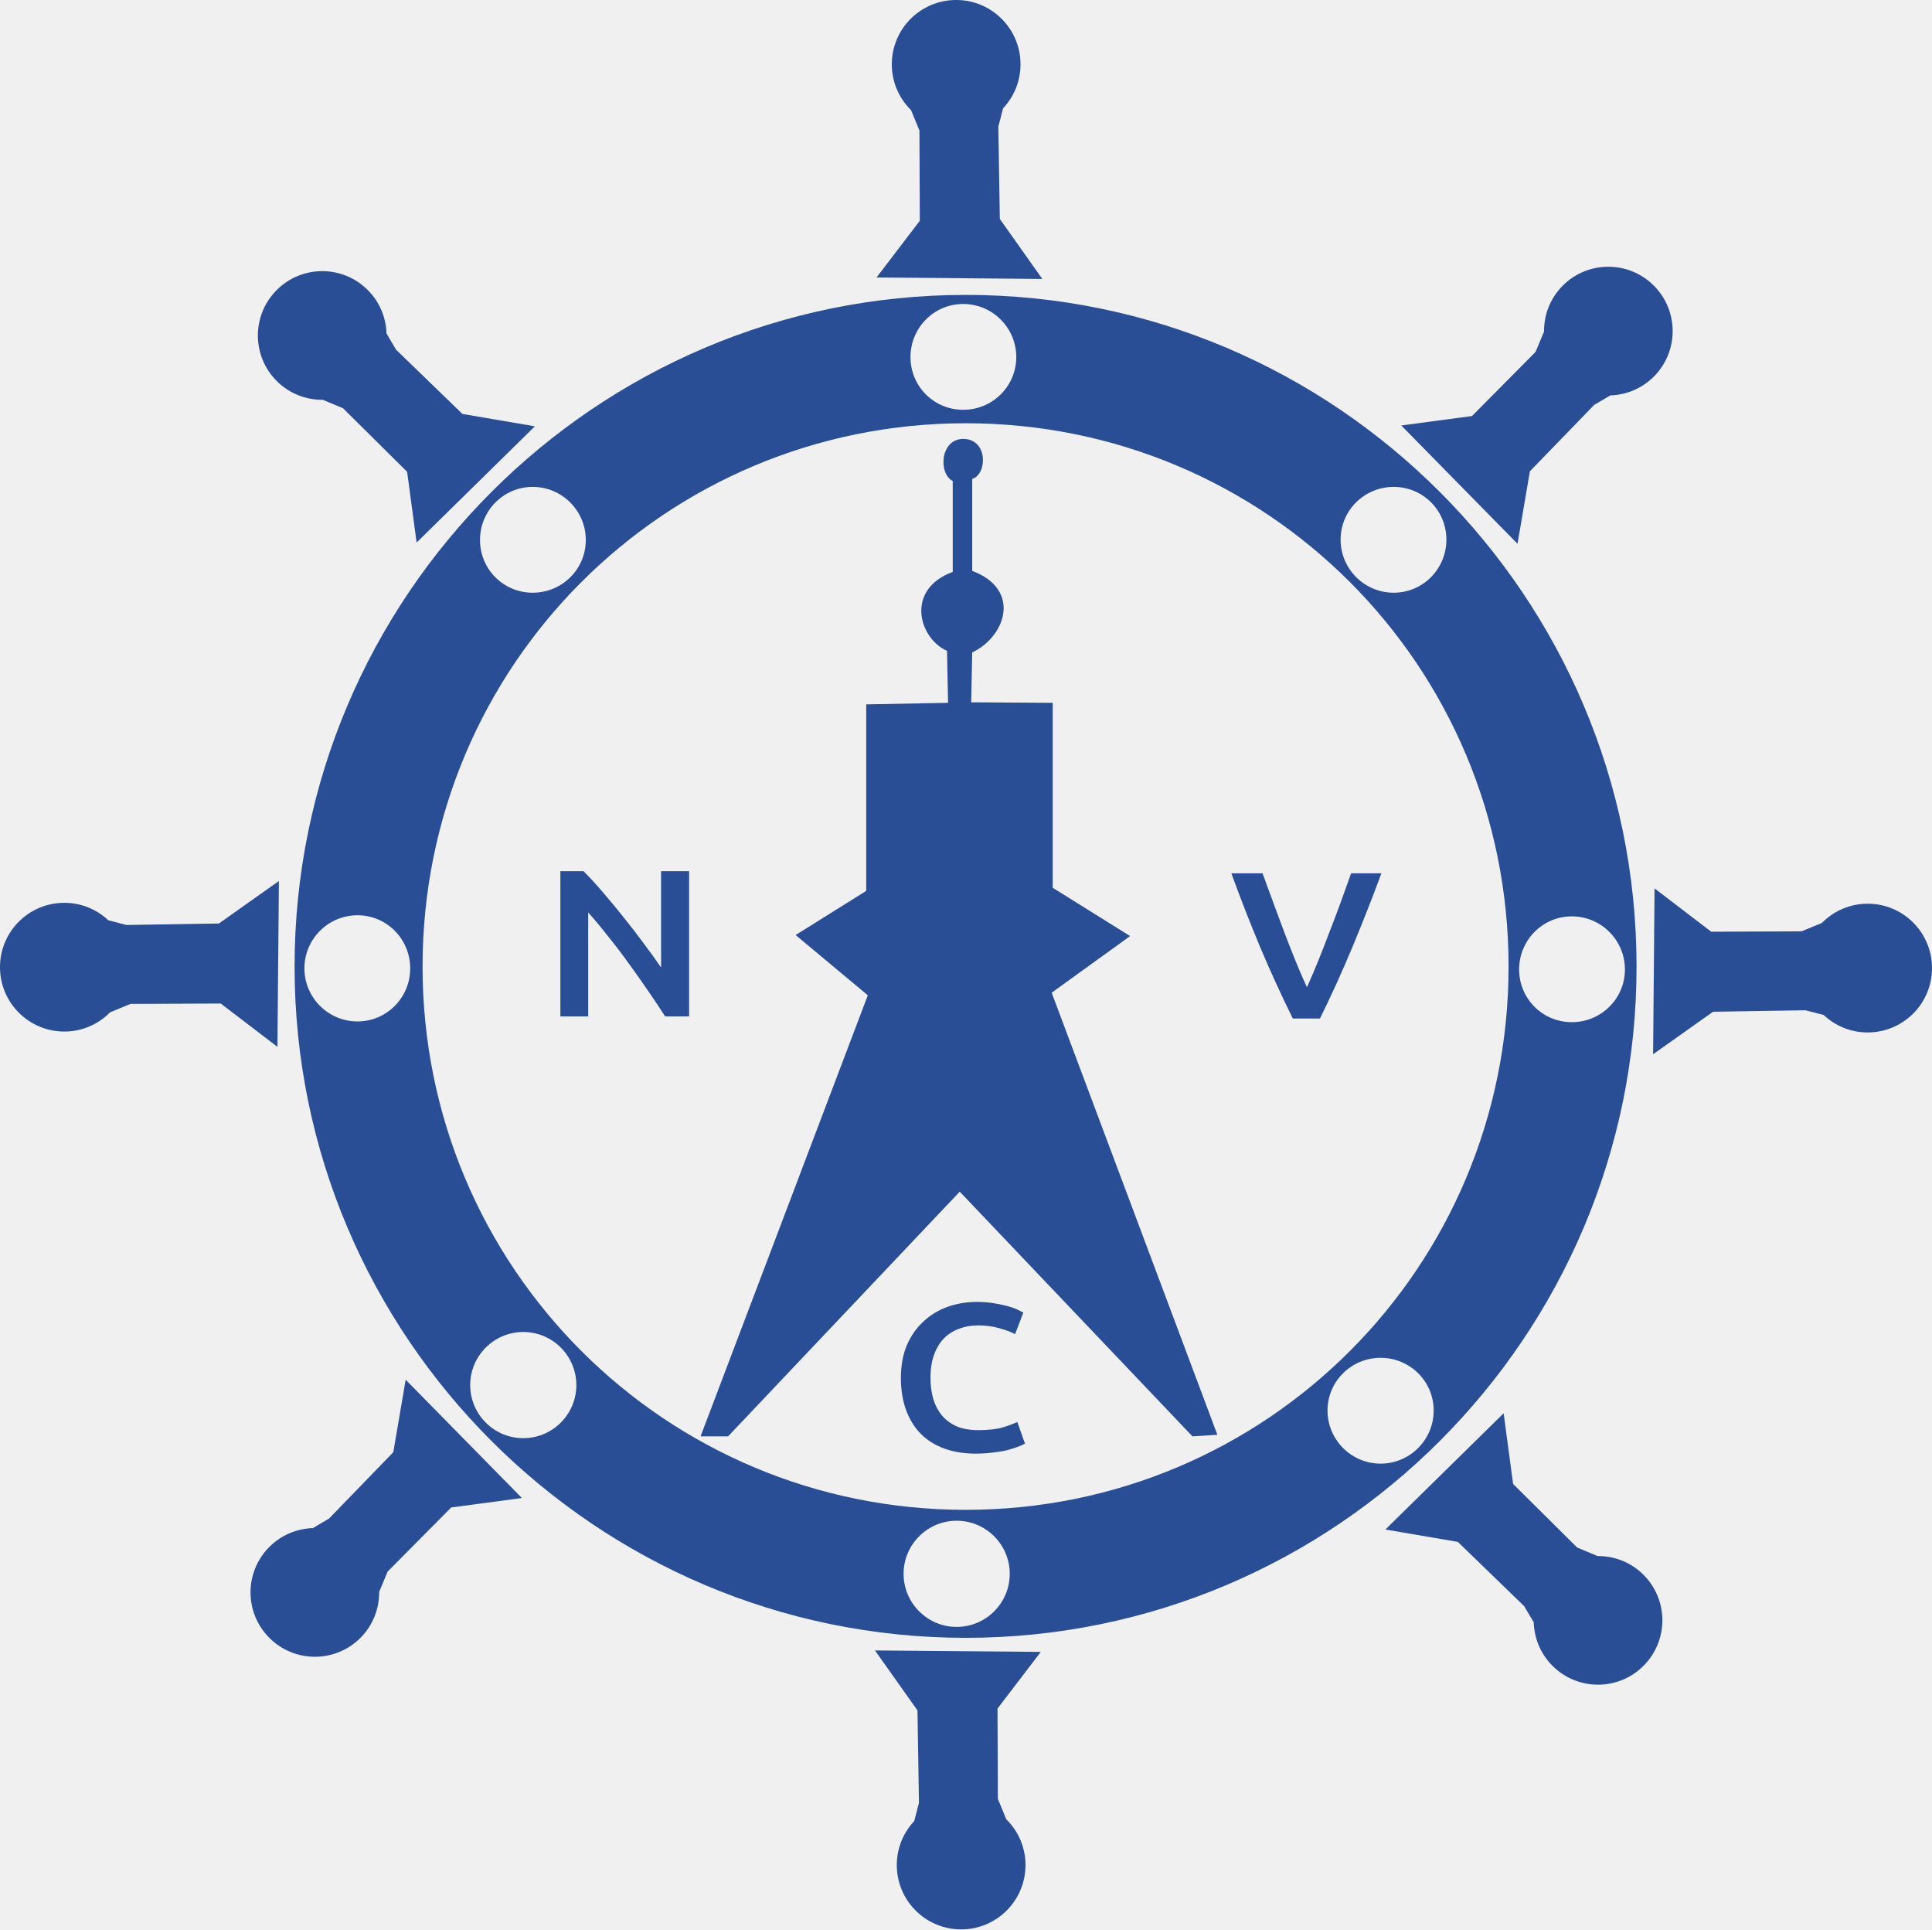
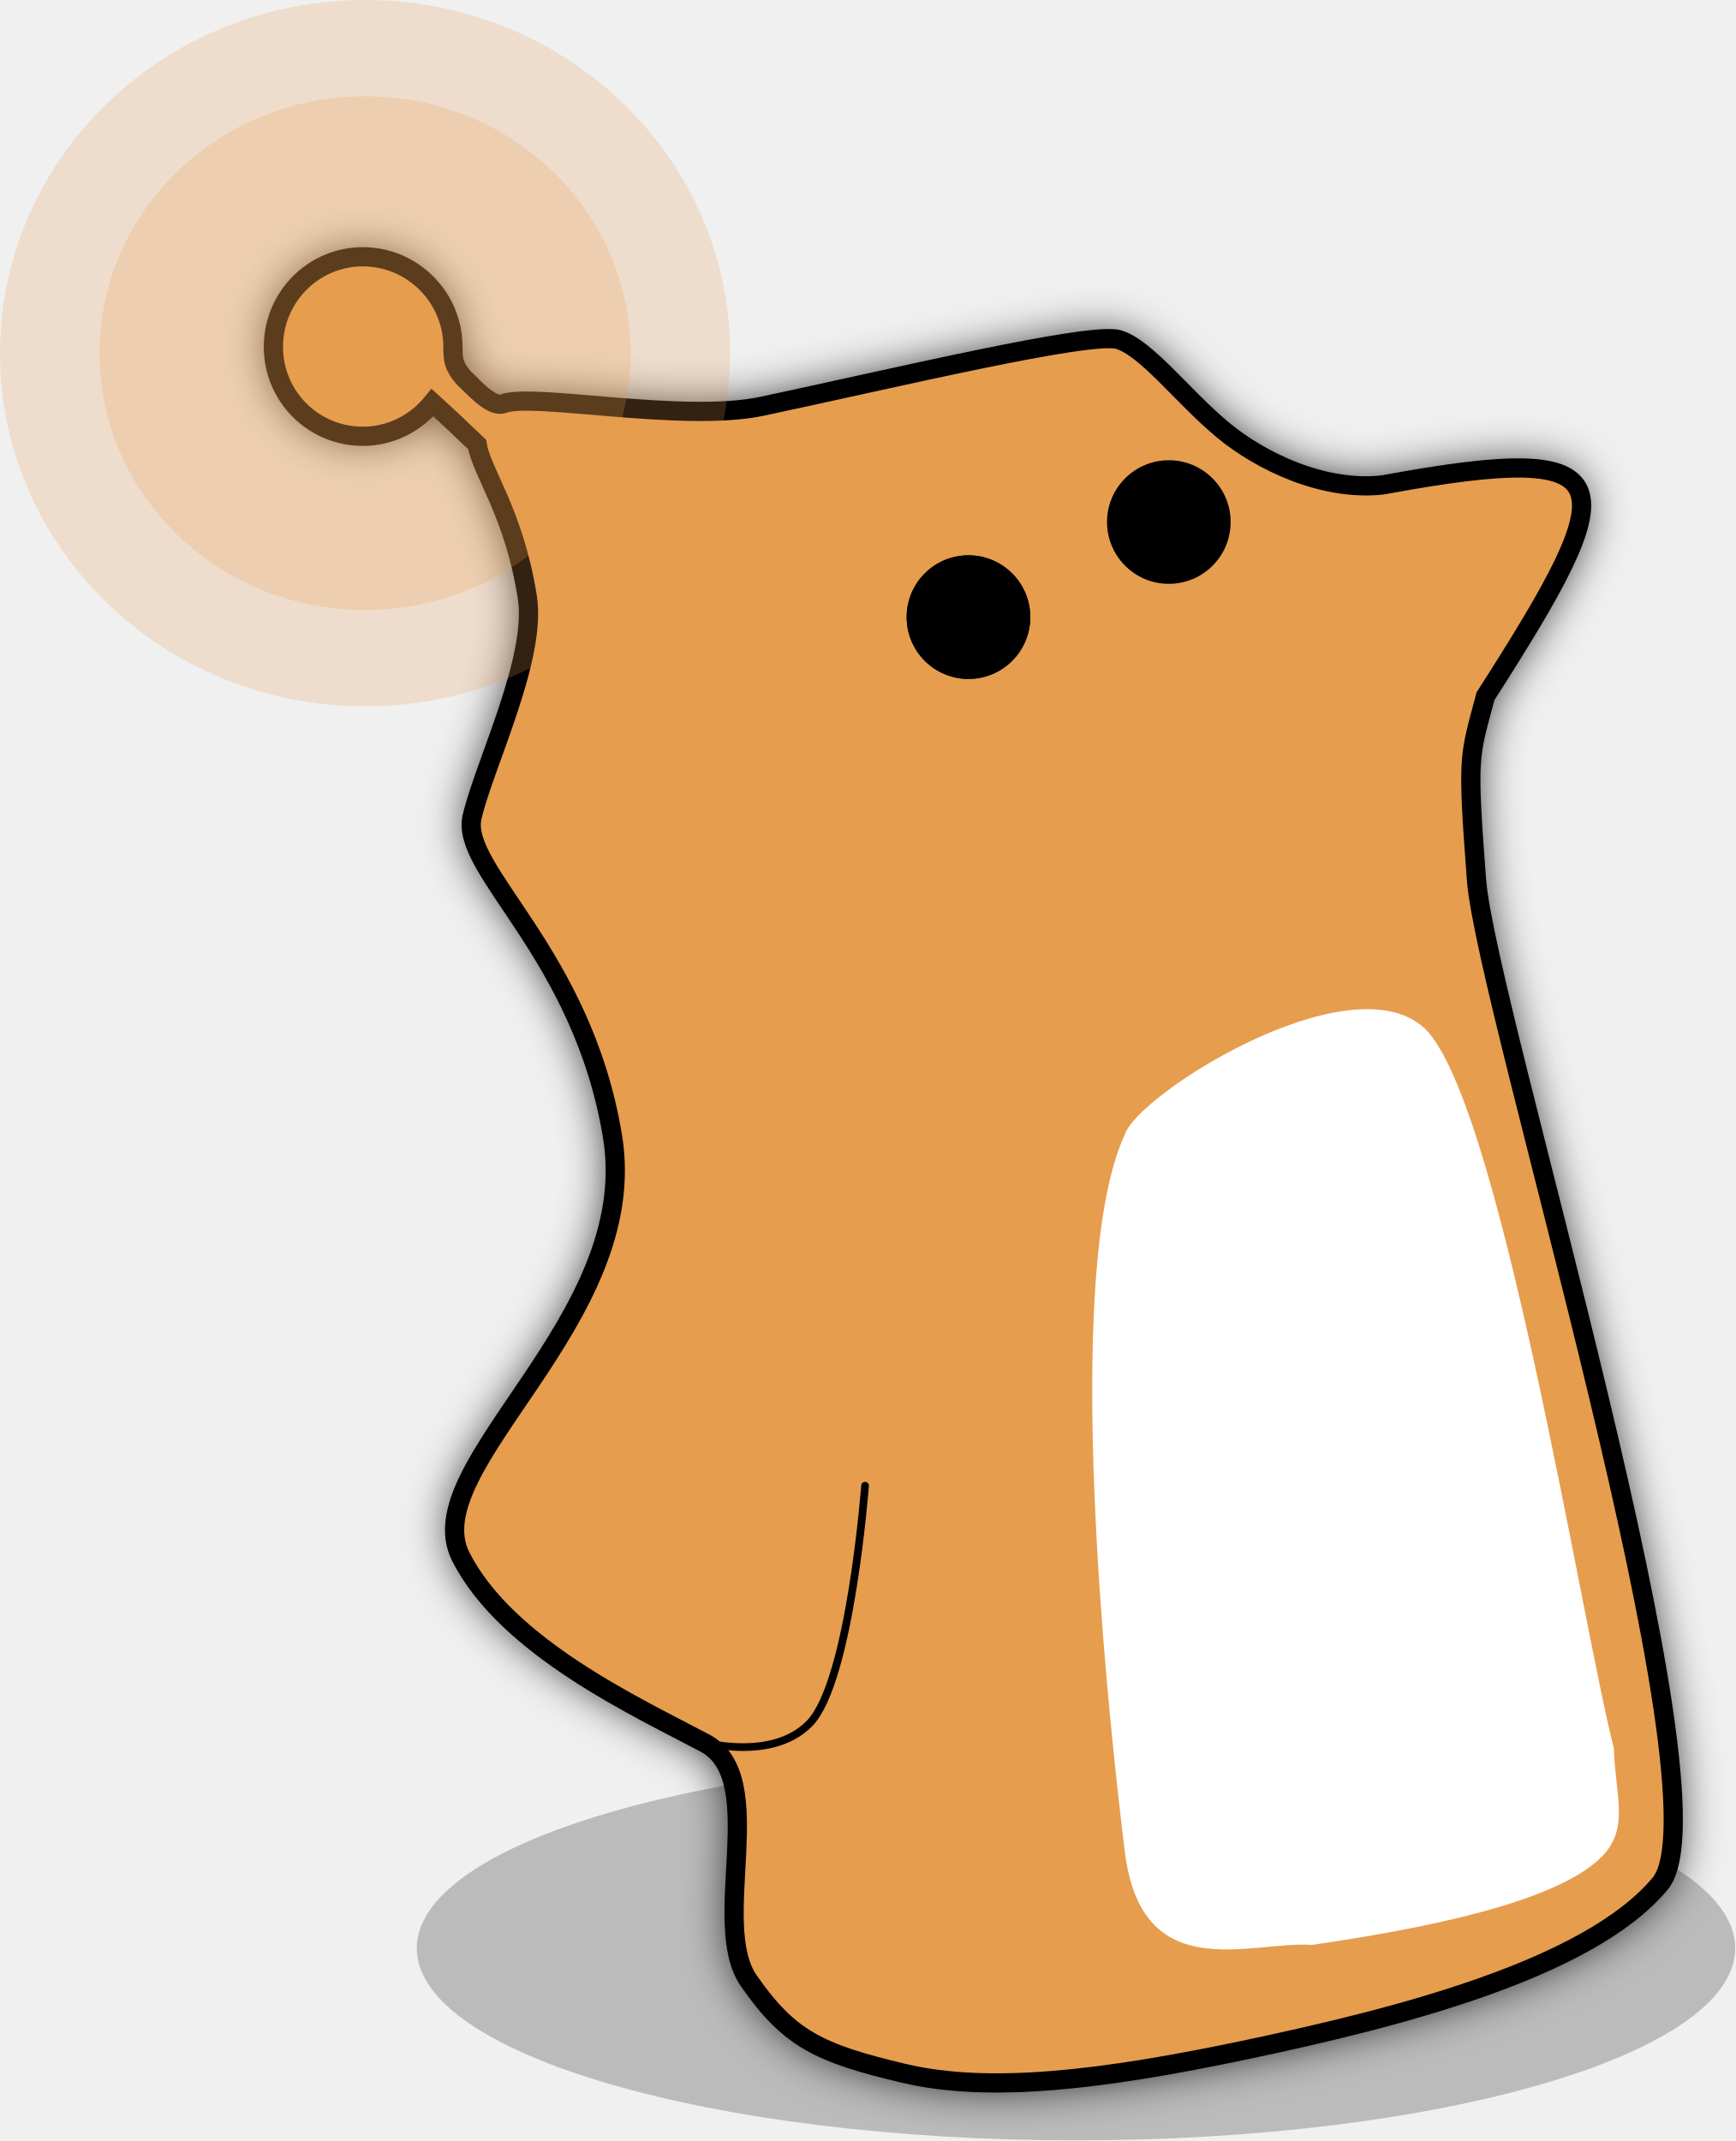
- <svg xmlns="http://www.w3.org/2000/svg" width="166.057" height="165.804" id="svg2" version="1.1">
+ <svg xmlns="http://www.w3.org/2000/svg" xmlns:xlink="http://www.w3.org/1999/xlink" width="90.327" height="111.454" id="svg2" version="1.1">
  <defs id="defs4">
-     <filter id="filter3906">
-       <feGaussianBlur stdDeviation="2.489" id="feGaussianBlur3908" />
+     <linearGradient id="linearGradient3791">
+       <stop style="stop-color:#8a2fa8;stop-opacity:1;" offset="0" id="stop3793" />
+       <stop style="stop-color:#ffffff;stop-opacity:0;" offset="1" id="stop3795" />
+     </linearGradient>
+     <linearGradient id="linearGradient3830">
+       <stop style="stop-color:#3397b5;stop-opacity:1;" offset="0" id="stop3832" />
+       <stop style="stop-color:#000000;stop-opacity:1;" offset="1" id="stop3834" />
+     </linearGradient>
+     <filter id="filter4045" color-interpolation-filters="sRGB">
+       <feGaussianBlur stdDeviation="1.259" id="feGaussianBlur4047" />
    </filter>
+     <radialGradient xlink:href="#linearGradient3791" id="radialGradient3799" cx="121.069" cy="692.846" fx="121.069" fy="692.846" r="154.134" gradientTransform="matrix(0.9999917,0.00406553,-0.00324393,0.7979054,2.248546,125.386)" gradientUnits="userSpaceOnUse" />
+     <linearGradient x1="18.379" y1="44.98" gradientTransform="matrix(0.95844,0,0,0.81097,41.872,7.5367)" x2="18.379" gradientUnits="userSpaceOnUse" y2="3.082" id="linearGradient2916-2">
+       <stop offset="0" style="stop-color:#1f4b6a" id="stop2788-5-6" />
+       <stop offset="1" style="stop-color:#4083c2" id="stop2790-5-4" />
+     </linearGradient>
+     <radialGradient r="20.397" gradientTransform="matrix(0,1.9355,-3.0194,0,76.922,-36.994)" cx="23.896" cy="17.53" gradientUnits="userSpaceOnUse" id="radialGradient2914-3">
+       <stop offset="0" style="stop-color:#8badea" id="stop2778-7-4" />
+       <stop offset=".262" style="stop-color:#6396cd" id="stop2780-6-6" />
+       <stop offset=".661" style="stop-color:#3b7caf" id="stop2782-9-9" />
+       <stop offset="1" style="stop-color:#194c70" id="stop2784-5-4" />
+     </radialGradient>
+     <linearGradient x1="28.103" y1="45" gradientTransform="matrix(1,0,0,1.1014,2.6242e-7,-5.5128)" x2="28.103" gradientUnits="userSpaceOnUse" y2="14.038" id="linearGradient2908-9">
+       <stop offset="0" style="stop-color:#791235" id="stop2492-8-2-0" />
+       <stop offset="1" style="stop-color:#dd3b27" id="stop2494-7-2-2" />
+     </linearGradient>
+     <linearGradient x1="20.053" y1="8.163" gradientTransform="translate(1.2624e-6,-1)" x2="20.053" gradientUnits="userSpaceOnUse" y2="48.072" id="linearGradient2906-8">
+       <stop offset="0" style="stop-color:#f89b7e" id="stop3244-6-4-2" />
+       <stop offset=".12" style="stop-color:#e35d4f" id="stop3246-6-8-8" />
+       <stop offset=".811" style="stop-color:#c6262e" id="stop3248-0-9-2" />
+       <stop offset="1" style="stop-color:#690b2c" id="stop3250-9-0-9" />
+     </linearGradient>
+     <linearGradient x1="28.103" y1="45" gradientTransform="matrix(1,0,0,1.1014,-8.8169e-8,-5.5128)" x2="28.103" gradientUnits="userSpaceOnUse" y2="14.038" id="linearGradient2921">
+       <stop offset="0" style="stop-color:#787878" id="stop4108" />
+       <stop offset="1" style="stop-color:#b4b4b4" id="stop4110" />
+     </linearGradient>
+     <linearGradient x1="20.053" y1="8.163" gradientTransform="translate(0,-1)" x2="20.053" gradientUnits="userSpaceOnUse" y2="48.072" id="linearGradient2919">
+       <stop offset="0" style="stop-color:#fff" id="stop4498" />
+       <stop offset=".874" style="stop-color:#d7d7d7" id="stop4502" />
+       <stop offset="1" style="stop-color:#999" id="stop4504" />
+     </linearGradient>
+     <linearGradient x1="25.577" y1="15" gradientTransform="matrix(1,0,0,1.1071,9.1183e-7,-5.6607)" x2="25.577" gradientUnits="userSpaceOnUse" xlink:href="#linearGradient3333-4" y2="44.001" id="linearGradient2911" />
+     <linearGradient x1="25.525" y1="30.189" gradientTransform="translate(-8.8169e-8,-2.6325)" x2="25.525" gradientUnits="userSpaceOnUse" spreadMethod="reflect" y2="15.738" id="linearGradient2903">
+       <stop offset="0" style="stop-color:#828282" id="stop3868" />
+       <stop offset=".5" style="stop-color:#8f8f8f;stop-opacity:.635" id="stop3872" />
+       <stop offset="1" style="stop-color:#9d9d9d;stop-opacity:0" id="stop3870" />
+     </linearGradient>
+     <linearGradient x1="25.525" y1="30.189" gradientTransform="translate(-8.8169e-8,-1.3325)" x2="25.525" gradientUnits="userSpaceOnUse" spreadMethod="reflect" xlink:href="#linearGradient3333-4" y2="15.738" id="linearGradient2900" />
+     <linearGradient x1="23.904" y1="35.75" gradientTransform="matrix(0.99801,0,0,1.0672,0.14376,-3.0333)" x2="23.904" gradientUnits="userSpaceOnUse" y2="20.443" id="linearGradient2897">
+       <stop offset="0" id="stop3497" />
+       <stop offset=".5" style="stop-opacity:.498" id="stop3874" />
+       <stop offset="1" style="stop-opacity:0" id="stop3499" />
+     </linearGradient>
+     <linearGradient x1="25.525" y1="30.189" gradientTransform="translate(-8.8169e-8,-4.0466)" x2="25.525" gradientUnits="userSpaceOnUse" spreadMethod="reflect" y2="15.738" id="linearGradient2894">
+       <stop offset="0" style="stop-color:#fff" id="stop3335-4-6" />
+       <stop offset="1" style="stop-color:#fff;stop-opacity:0" id="stop3337-7-2" />
+     </linearGradient>
+     <linearGradient x1="16.626" y1="15.298" gradientTransform="matrix(0.9986,0,0,1.0844,-0.01312,3.8059)" x2="20.055" gradientUnits="userSpaceOnUse" y2="24.628" id="linearGradient2891">
+       <stop offset="0" style="stop-color:#fff" id="stop2687-1-9" />
+       <stop offset="1" style="stop-color:#fff;stop-opacity:0" id="stop2689-5-4" />
+     </linearGradient>
+     <radialGradient r="117.14" gradientTransform="matrix(-0.065534,0,0,0.024706,-21.829,10.577)" cx="605.71" cy="486.65" gradientUnits="userSpaceOnUse" xlink:href="#linearGradient5060-6-8" id="radialGradient4553" />
+     <linearGradient id="linearGradient5060-6-8">
+       <stop offset="0" id="stop5062-3-4" />
+       <stop offset="1" style="stop-opacity:0" id="stop5064-1-8" />
+     </linearGradient>
+     <radialGradient r="117.14" gradientTransform="matrix(0.065534,0,0,0.024706,-69.175,10.577)" cx="605.71" cy="486.65" gradientUnits="userSpaceOnUse" xlink:href="#linearGradient5060-6-8" id="radialGradient3023" />
+     <linearGradient x1="302.86" y1="366.65" gradientTransform="matrix(0.065534,0,0,0.024706,-69.188,10.577)" x2="302.86" gradientUnits="userSpaceOnUse" y2="609.51" id="linearGradient3021">
+       <stop offset="0" style="stop-opacity:0" id="stop5050-5-3" />
+       <stop offset=".5" id="stop5056-9-0" />
+       <stop offset="1" style="stop-opacity:0" id="stop5052-6-4" />
+     </linearGradient>
+     <linearGradient id="linearGradient3333-4">
+       <stop offset="0" style="stop-color:#fff" id="stop3335-4" />
+       <stop offset="1" style="stop-color:#fff;stop-opacity:0" id="stop3337-7" />
+     </linearGradient>
+     <radialGradient gradientTransform="matrix(0.00410056,-2.499993,1.999997,4.035431e-4,116.9294,65.71849)" gradientUnits="userSpaceOnUse" xlink:href="#linearGradient3701" id="radialGradient3707" fy="-38.019" fx="41.061" r="2" cy="-38.019" cx="41.061" />
+     <linearGradient gradientTransform="matrix(0,-0.5714286,0.5670487,0,33.65891,46.85714)" gradientUnits="userSpaceOnUse" xlink:href="#linearGradient3640" id="linearGradient2890" y2="19" x2="12" y1="22" x1="12" />
+     <linearGradient gradientTransform="matrix(0.5000011,0,0,1,-46.50001,25.00001)" gradientUnits="userSpaceOnUse" xlink:href="#linearGradient3640" id="linearGradient3648" y2="19" x2="8" y1="20" x1="8" />
+     <linearGradient id="linearGradient3640">
+       <stop offset="0" style="stop-color:#b3b3b3;stop-opacity:1" id="stop3642" />
+       <stop offset="0.5" style="stop-color:#ffffff;stop-opacity:1" id="stop3650" />
+       <stop offset="1" style="stop-color:#f0f0f0;stop-opacity:1" id="stop3644" />
+     </linearGradient>
+     <linearGradient gradientTransform="matrix(0.5000005,0,0,1,-45.50001,25)" gradientUnits="userSpaceOnUse" xlink:href="#linearGradient3640" id="linearGradient3646" y2="19" x2="17" y1="20" x1="17" />
+     <linearGradient gradientTransform="matrix(0.4836335,0,0,0.4836335,27.14934,-54.1605)" gradientUnits="userSpaceOnUse" xlink:href="#linearGradient3655" id="linearGradient3653" y2="31" x2="37" y1="33" x1="12" />
+     <linearGradient gradientTransform="matrix(-6.4243348e-4,-0.1705403,0.6744148,-3.7138428e-4,32.69275,44.61565)" gradientUnits="userSpaceOnUse" xlink:href="#linearGradient6592-2-7" id="linearGradient3203" y2="12.796" x2="15.706" y1="0.5" x1="15.336" />
+     <linearGradient id="linearGradient6592-2-7">
+       <stop offset="0" style="stop-color:#ffffff;stop-opacity:0.275" id="stop6594-0-2" />
+       <stop offset="1" style="stop-color:#ffffff;stop-opacity:0" id="stop6596-2-5" />
+     </linearGradient>
+     <linearGradient gradientTransform="matrix(0.4836335,0,0,0.4836335,27.14934,-54.1605)" gradientUnits="userSpaceOnUse" xlink:href="#linearGradient3389" id="linearGradient3350" y2="31.529" x2="18.406" y1="29.462" x1="37.015" />
+     <linearGradient id="linearGradient3389">
+       <stop offset="0" style="stop-color:#1e1e1e;stop-opacity:1" id="stop3391" />
+       <stop offset="1" style="stop-color:#606060;stop-opacity:1" id="stop3393" />
+     </linearGradient>
+     <linearGradient id="linearGradient3655">
+       <stop offset="0" style="stop-color:#b4b4b4;stop-opacity:1" id="stop3657" />
+       <stop offset="1" style="stop-color:#b4b4b4;stop-opacity:0.2" id="stop3659" />
+     </linearGradient>
+     <linearGradient id="linearGradient3701">
+       <stop offset="0" style="stop-color:#2a2a2a;stop-opacity:1" id="stop3703" />
+       <stop offset="1" style="stop-color:#060606;stop-opacity:1" id="stop3705" />
+     </linearGradient>
  </defs>
-   <g id="layer1" transform="translate(-178.1181,-430.2824)">
-     <g id="g3889">
-       <g id="g3854">
-         <path style="font-size:medium;font-style:normal;font-variant:normal;font-weight:normal;font-stretch:normal;text-indent:0;text-align:start;text-decoration:none;line-height:normal;letter-spacing:normal;word-spacing:normal;text-transform:none;direction:ltr;block-progression:tb;writing-mode:lr-tb;text-anchor:start;baseline-shift:baseline;color:#000000;fill:#2a4e96;fill-opacity:1;stroke:none;stroke-width:9.368;marker:none;visibility:visible;display:inline;overflow:visible;enable-background:accumulate;font-family:Sans;-inkscape-font-specification:Sans" d="m 261.125,455.625 c -31.795,0 -57.688,25.924 -57.688,57.719 0,31.795 25.892,57.688 57.688,57.688 31.795,0 57.656,-25.892 57.656,-57.688 0,-31.795 -25.861,-57.719 -57.656,-57.719 z m -0.219,0.781 c 2.515,0 4.562,2.048 4.562,4.562 0,2.515 -2.048,4.531 -4.562,4.531 -2.515,0 -4.531,-2.016 -4.531,-4.531 0,-2.515 2.016,-4.562 4.531,-4.562 z m 0.219,10.25 c 25.85,0 46.656,20.837 46.656,46.688 0,25.85 -20.806,46.688 -46.656,46.688 -25.85,0 -46.688,-20.837 -46.688,-46.688 0,-25.85 20.837,-46.688 46.688,-46.688 z m -37.219,5.469 c 2.515,0 4.562,2.048 4.562,4.562 0,2.515 -2.048,4.531 -4.562,4.531 -2.515,0 -4.531,-2.016 -4.531,-4.531 0,-2.515 2.016,-4.562 4.531,-4.562 z m 74,0 c 2.515,0 4.531,2.016 4.531,4.531 0,2.515 -2.016,4.562 -4.531,4.562 -2.515,0 -4.562,-2.048 -4.562,-4.562 0,-2.515 2.048,-4.531 4.562,-4.531 z m -89.062,36.812 c 2.515,0 4.531,2.048 4.531,4.562 0,2.515 -2.016,4.562 -4.531,4.562 -2.515,0 -4.562,-2.048 -4.562,-4.562 0,-2.515 2.048,-4.562 4.562,-4.562 z m 104.375,0.094 c 2.515,0 4.562,2.048 4.562,4.562 0,2.515 -2.048,4.531 -4.562,4.531 -2.515,0 -4.531,-2.016 -4.531,-4.531 0,-2.515 2.016,-4.562 4.531,-4.562 z m -90.125,35.719 c 2.515,0 4.562,2.048 4.562,4.562 0,2.515 -2.048,4.562 -4.562,4.562 -2.515,0 -4.562,-2.048 -4.562,-4.562 0,-2.515 2.048,-4.562 4.562,-4.562 z m 73.688,2.219 c 2.515,0 4.562,2.016 4.562,4.531 0,2.515 -2.048,4.562 -4.562,4.562 -2.515,0 -4.562,-2.048 -4.562,-4.562 0,-2.515 2.048,-4.531 4.562,-4.531 z m -36.438,14 c 2.515,0 4.562,2.048 4.562,4.562 0,2.515 -2.048,4.562 -4.562,4.562 -2.515,0 -4.562,-2.048 -4.562,-4.562 0,-2.515 2.048,-4.562 4.562,-4.562 z" id="path2996" />
-         <g id="text3766" style="font-size:18.633px;font-style:normal;font-variant:normal;font-weight:normal;font-stretch:normal;text-align:center;line-height:125%;letter-spacing:0px;word-spacing:0px;text-anchor:middle;fill:#2a4e96;fill-opacity:1;stroke:none;font-family:Ubuntu;-inkscape-font-specification:Ubuntu" transform="scale(1.034687,0.9664757)">
-           <path id="path3003" style="font-weight:500;fill:#2a4e96;-inkscape-font-specification:Ubuntu Medium" d="m 227.399,535.585 c -0.422,-0.708 -0.894,-1.466 -1.416,-2.273 -0.522,-0.82 -1.062,-1.64 -1.621,-2.46 -0.559,-0.832 -1.13,-1.633 -1.714,-2.404 -0.571,-0.783 -1.118,-1.484 -1.64,-2.106 l 0,9.242 -2.311,0 0,-12.913 1.919,0 c 0.497,0.522 1.031,1.143 1.602,1.863 0.571,0.708 1.143,1.447 1.714,2.217 0.584,0.77 1.143,1.547 1.677,2.329 0.547,0.77 1.031,1.491 1.453,2.161 l 0,-8.571 2.329,0 0,12.913 -1.994,0" />
-         </g>
-         <g id="text3766-3" style="font-size:18.633px;font-style:normal;font-variant:normal;font-weight:normal;font-stretch:normal;text-align:center;line-height:125%;letter-spacing:0px;word-spacing:0px;text-anchor:middle;fill:#2a4e96;fill-opacity:1;stroke:none;font-family:Ubuntu;-inkscape-font-specification:Ubuntu" transform="scale(1.034687,0.9664757)">
-           <path id="path3000" style="font-weight:500;fill:#2a4e96;-inkscape-font-specification:Ubuntu Medium" d="m 279.54,535.771 c -0.932,-2.012 -1.832,-4.118 -2.702,-6.317 -0.857,-2.199 -1.658,-4.397 -2.404,-6.596 l 2.59,0 c 0.298,0.87 0.602,1.758 0.913,2.665 0.311,0.907 0.621,1.801 0.932,2.683 0.311,0.87 0.621,1.714 0.932,2.534 0.311,0.82 0.615,1.571 0.913,2.255 0.286,-0.683 0.584,-1.429 0.894,-2.236 0.311,-0.82 0.621,-1.671 0.932,-2.553 0.323,-0.882 0.64,-1.776 0.95,-2.683 0.311,-0.907 0.609,-1.795 0.894,-2.665 l 2.515,0 c -0.758,2.199 -1.565,4.397 -2.422,6.596 -0.857,2.199 -1.752,4.304 -2.683,6.317 l -2.255,0" />
-         </g>
-         <g id="text3766-4" style="font-size:18.633px;font-style:normal;font-variant:normal;font-weight:normal;font-stretch:normal;text-align:center;line-height:125%;letter-spacing:0px;word-spacing:0px;text-anchor:middle;fill:#2a4e96;fill-opacity:1;stroke:none;font-family:Ubuntu;-inkscape-font-specification:Ubuntu" transform="scale(1.034687,0.9664757)">
-           <path id="path3006" style="font-weight:500;fill:#2a4e96;-inkscape-font-specification:Ubuntu Medium" d="m 253.208,574.461 c -0.969,0 -1.838,-0.149 -2.609,-0.447 -0.77,-0.298 -1.422,-0.733 -1.956,-1.304 -0.534,-0.584 -0.944,-1.292 -1.23,-2.124 -0.286,-0.832 -0.429,-1.789 -0.429,-2.87 0,-1.081 0.161,-2.037 0.484,-2.87 0.335,-0.832 0.789,-1.534 1.36,-2.106 0.571,-0.584 1.242,-1.025 2.012,-1.323 0.77,-0.298 1.596,-0.447 2.478,-0.447 0.534,10e-6 1.019,0.043 1.453,0.13 0.435,0.075 0.814,0.162 1.137,0.261 0.323,0.099 0.59,0.205 0.801,0.317 0.211,0.112 0.36,0.193 0.447,0.242 l -0.689,1.919 c -0.298,-0.186 -0.727,-0.36 -1.286,-0.522 -0.547,-0.174 -1.143,-0.261 -1.789,-0.261 -0.559,10e-6 -1.081,0.099 -1.565,0.298 -0.484,0.186 -0.907,0.472 -1.267,0.857 -0.348,0.385 -0.621,0.87 -0.82,1.453 -0.199,0.584 -0.298,1.261 -0.298,2.031 0,0.683 0.074,1.311 0.224,1.882 0.161,0.571 0.404,1.068 0.727,1.491 0.323,0.41 0.733,0.733 1.23,0.969 0.497,0.224 1.093,0.335 1.789,0.335 0.832,0 1.509,-0.081 2.031,-0.242 0.522,-0.174 0.925,-0.335 1.211,-0.484 l 0.634,1.919 c -0.149,0.099 -0.354,0.199 -0.615,0.298 -0.248,0.099 -0.547,0.199 -0.894,0.298 -0.348,0.087 -0.739,0.155 -1.174,0.205 -0.435,0.062 -0.901,0.093 -1.397,0.093" />
-         </g>
-         <path style="fill:#2a4e96;fill-opacity:1;stroke:none" d="m 252.573,490.814 0,16.027 -6.071,3.795 6.205,5.179 -14.375,37.902 2.366,0 19.911,-21.027 20,21.027 2.143,-0.134 -14.241,-37.991 6.741,-4.866 -6.652,-4.152 0,-15.893 -7.009,-0.045 0.089,-4.286 c 2.874,-1.353 4.262,-5.408 0,-7.009 l 0,-7.902 c 1.274,-0.376 1.394,-3.339 -0.679,-3.435 -2.073,-0.096 -2.27,2.97 -0.995,3.616 l 0,7.81 c -4.089,1.496 -2.937,5.696 -0.491,6.786 l 0.089,4.464 z" id="path3800" />
-         <path style="fill:#2a4e96;fill-opacity:1;stroke:none" d="m 260.3,430.282 c -3.057,0 -5.531,2.474 -5.531,5.531 0,1.529 0.623,2.904 1.625,3.906 0.01,0.01 0.021,0.021 0.031,0.031 l 0.719,1.75 0.032,7.756 -3.721,4.872 14.252,0.126 -3.653,-5.156 -0.127,-7.939 0.405,-1.566 c 0.929,-0.99 1.5,-2.316 1.5,-3.781 0,-3.057 -2.474,-5.531 -5.531,-5.531 z" id="path3840" />
-         <path id="path3845" d="m 201.904,455.205 c -2.162,2.162 -2.162,5.661 0,7.822 1.081,1.081 2.494,1.613 3.911,1.613 0.015,0 0.029,1.4e-4 0.044,0 l 1.746,0.729 5.507,5.462 0.814,6.076 10.166,-9.989 -6.229,-1.063 -5.703,-5.524 -0.821,-1.393 c -0.043,-1.357 -0.577,-2.699 -1.613,-3.734 -2.162,-2.162 -5.661,-2.162 -7.822,0 z" style="fill:#2a4e96;fill-opacity:1;stroke:none" />
-         <path style="fill:#2a4e96;fill-opacity:1;stroke:none" d="m 178.118,513.399 c 0,3.057 2.474,5.531 5.531,5.531 1.529,0 2.904,-0.623 3.906,-1.625 0.01,-0.01 0.021,-0.021 0.031,-0.031 l 1.75,-0.719 7.756,-0.032 4.872,3.721 0.126,-14.252 -5.156,3.653 -7.939,0.127 -1.566,-0.405 c -0.99,-0.929 -2.316,-1.5 -3.781,-1.5 -3.057,0 -5.531,2.474 -5.531,5.531 z" id="path3847" />
-         <path id="path3849" d="m 201.273,571.038 c 2.162,2.162 5.661,2.162 7.822,10e-6 1.081,-1.081 1.613,-2.494 1.613,-3.911 0,-0.015 1.4e-4,-0.029 0,-0.044 l 0.729,-1.746 5.462,-5.507 6.076,-0.814 -9.989,-10.166 -1.063,6.229 -5.524,5.703 -1.393,0.821 c -1.357,0.043 -2.699,0.577 -3.734,1.613 -2.162,2.162 -2.162,5.661 0,7.822 z" style="fill:#2a4e96;fill-opacity:1;stroke:none" />
-         <path style="fill:#2a4e96;fill-opacity:1;stroke:none" d="m 260.73,596.087 c 3.057,0 5.531,-2.474 5.531,-5.531 0,-1.529 -0.623,-2.905 -1.625,-3.906 -0.01,-0.01 -0.021,-0.021 -0.031,-0.031 l -0.719,-1.75 -0.032,-7.756 3.721,-4.872 -14.252,-0.126 3.653,5.156 0.127,7.939 -0.405,1.566 c -0.929,0.99 -1.5,2.316 -1.5,3.781 0,3.057 2.474,5.531 5.531,5.531 z" id="path3851" />
-         <path id="path3853" d="m 319.379,573.437 c 2.162,-2.162 2.162,-5.661 10e-6,-7.822 -1.081,-1.081 -2.494,-1.613 -3.911,-1.613 -0.015,0 -0.029,-1.5e-4 -0.044,0 l -1.746,-0.729 -5.507,-5.462 -0.814,-6.076 -10.166,9.989 6.229,1.063 5.703,5.524 0.821,1.393 c 0.043,1.357 0.577,2.699 1.613,3.734 2.162,2.162 5.661,2.162 7.822,0 z" style="fill:#2a4e96;fill-opacity:1;stroke:none" />
-         <path style="fill:#2a4e96;fill-opacity:1;stroke:none" d="m 344.175,513.475 c -1e-5,-3.057 -2.474,-5.531 -5.531,-5.531 -1.529,0 -2.905,0.623 -3.906,1.625 -0.01,0.01 -0.021,0.021 -0.031,0.031 l -1.75,0.719 -7.756,0.032 -4.872,-3.721 -0.126,14.252 5.156,-3.653 7.939,-0.127 1.566,0.405 c 0.99,0.929 2.316,1.5 3.781,1.5 3.057,0 5.531,-2.474 5.531,-5.531 z" id="path3855" />
-         <path id="path3857" d="m 320.263,454.826 c -2.162,-2.162 -5.661,-2.162 -7.822,0 -1.081,1.081 -1.613,2.494 -1.613,3.911 0,0.015 -1.5e-4,0.029 0,0.044 l -0.729,1.746 -5.462,5.507 -6.076,0.814 9.989,10.166 1.063,-6.229 5.524,-5.703 1.393,-0.821 c 1.357,-0.043 2.699,-0.577 3.734,-1.613 2.162,-2.162 2.162,-5.661 0,-7.822 z" style="fill:#2a4e96;fill-opacity:1;stroke:none" />
-       </g>
+   <g id="layer1" transform="translate(-563.3622,-350.2513)">
+     <g id="g3046" transform="translate(508.0311,-287.5696)">
+       <path transform="matrix(0.8344828,0,0,1,-289.4182,-9.12132)" d="m 521.372,748.362 c 0,5.523 -18.411,10 -41.122,10 -22.711,0 -41.122,-4.477 -41.122,-10 0,-5.523 18.411,-10 41.122,-10 22.711,0 41.122,4.477 41.122,10 z" id="path4053" style="opacity:0.221;fill:#000000;fill-opacity:1;stroke:none" />
+       <path style="fill:#000000;fill-opacity:1;stroke:none;filter:url(#filter4045)" d="m 74.219,651.188 c -2.58,0 -4.656,2.107 -4.656,4.688 0,2.58 2.076,4.656 4.656,4.656 1.467,0 2.768,-0.692 3.625,-1.75 0.783,0.71 1.579,1.46 2.328,2.18 0.23,1.463 1.915,3.539 2.609,7.945 0.504,3.199 -2.221,8.662 -2.875,11.438 -0.654,2.776 5.753,7.105 7.312,16.656 1.559,9.551 -10.286,17.108 -7.906,21.844 2.38,4.735 9.287,7.892 12.719,9.719 3.432,1.826 0.188,9.369 2.281,12.375 2.094,3.006 3.623,3.76 8.063,4.812 4.439,1.052 10.33,0.36 17.938,-1.25 7.607,-1.61 17.705,-4.136 21.438,-8.625 3.732,-4.489 -9.061,-45.639 -9.562,-52.25 -0.501,-6.611 -0.376,-6.36 0.469,-9.562 7.265,-11.338 7.531,-13.38 -5.344,-11 -3.074,0.347 -6.354,-1.216 -8.344,-2.875 -2.102,-1.753 -3.953,-4.247 -5.406,-4.688 -1.453,-0.441 -11.723,2.016 -18.563,3.469 -4.141,0.88 -12.035,-0.741 -13.492,-0.125 -0.641,0.186 -1.574,-0.943 -2.031,-1.344 -0.539,-0.624 -0.57,-0.939 -0.57,-1.625 0,-2.58 -2.107,-4.688 -4.688,-4.688 z" id="path4023" />
+       <path style="fill:#e69d4e;fill-opacity:1;stroke:none" id="path3914" d="m 254.558,188.934 c 0,3.766 -3.053,6.819 -6.819,6.819 -3.766,0 -6.819,-3.053 -6.819,-6.819 0,-3.766 3.053,-6.819 6.819,-6.819 3.766,0 6.819,3.053 6.819,6.819 z" transform="matrix(0.6851852,0,0,0.6851852,-95.71167,526.5157)" />
+       <path style="fill:#e69d4e;fill-opacity:1;stroke:none" d="m 113.37,655.59 c -1.453,-0.441 -11.731,2.018 -18.571,3.471 -4.141,0.88 -13.029,-0.454 -14.486,0.162 -1.457,0.616 1.336,3.878 2.266,9.786 0.504,3.199 -2.217,8.659 -2.87,11.435 -0.654,2.776 5.764,7.116 7.324,16.668 1.559,9.551 -10.282,17.1 -7.903,21.836 2.38,4.735 9.269,7.905 12.701,9.732 3.432,1.826 0.179,9.368 2.273,12.374 2.094,3.006 3.642,3.746 8.081,4.798 4.439,1.052 10.323,0.348 17.93,-1.263 7.607,-1.61 17.698,-4.11 21.43,-8.599 3.732,-4.489 -9.059,-45.652 -9.561,-52.263 -0.501,-6.611 -0.37,-6.351 0.474,-9.553 7.265,-11.338 7.528,-13.387 -5.347,-11.007 -3.074,0.347 -6.363,-1.204 -8.353,-2.863 -2.102,-1.753 -3.936,-4.273 -5.389,-4.713 z" id="path3916" />
+       <path style="fill:#ffffff;fill-opacity:1;stroke:none" d="m 113.887,696.872 c -3.342,7.146 -0.881,30.317 0,37.362 0.881,7.046 6.516,4.617 9.739,4.833 7.967,-1.153 13.064,-2.62 15.033,-4.541 1.537,-1.499 0.75,-3.206 0.679,-5.713 -1.669,-6.43 -5.997,-34.297 -9.984,-37.581 -3.986,-3.285 -14.8,3.569 -15.468,5.639 z" id="path3918" />
+       <path style="fill:#000000;fill-opacity:1;stroke:none" id="path3920" d="m -142.5,665.219 c 0,1.972 -1.599,3.571 -3.571,3.571 -1.972,0 -3.571,-1.599 -3.571,-3.571 0,-1.972 1.599,-3.571 3.571,-3.571 1.972,0 3.571,1.599 3.571,3.571 z" transform="matrix(-0.901005,0,0,0.901005,-25.86648,70.58076)" />
+       <path style="fill:none;stroke:#e69d4e;stroke-width:3;stroke-linecap:butt;stroke-linejoin:miter;stroke-miterlimit:4;stroke-opacity:1;stroke-dasharray:none" d="m 81.891,661.28 c -4.781,-5.355 -7.073,-5.03 -9.653,-5.421" id="path3924" />
+       <path id="path3928" d="m 91.219,728.344 c 0,0 4.125,1.371 6.25,-0.804 2.125,-2.174 2.892,-12.38 2.892,-12.38" style="fill:none;stroke:#000000;stroke-width:0.4;stroke-linecap:round;stroke-linejoin:round;stroke-miterlimit:4;stroke-opacity:1;stroke-dasharray:none" />
+       <path id="path4006" d="m 74.219,651.188 c -2.58,0 -4.656,2.107 -4.656,4.688 0,2.58 2.076,4.656 4.656,4.656 1.467,0 2.768,-0.692 3.625,-1.75 0.783,0.71 1.579,1.46 2.328,2.18 0.23,1.463 1.915,3.539 2.609,7.945 0.504,3.199 -2.221,8.662 -2.875,11.438 -0.654,2.776 5.753,7.105 7.312,16.656 1.559,9.551 -10.286,17.108 -7.906,21.844 2.38,4.735 9.287,7.892 12.719,9.719 3.432,1.826 0.188,9.369 2.281,12.375 2.094,3.006 3.623,3.76 8.063,4.812 4.439,1.052 10.33,0.36 17.938,-1.25 7.607,-1.61 17.705,-4.136 21.438,-8.625 3.732,-4.489 -9.061,-45.639 -9.562,-52.25 -0.501,-6.611 -0.376,-6.36 0.469,-9.562 7.265,-11.338 7.531,-13.38 -5.344,-11 -3.074,0.347 -6.354,-1.216 -8.344,-2.875 -2.102,-1.753 -3.953,-4.247 -5.406,-4.688 -1.453,-0.441 -11.723,2.016 -18.563,3.469 -4.141,0.88 -12.035,-0.741 -13.492,-0.125 -0.641,0.186 -1.574,-0.943 -2.031,-1.344 -0.539,-0.624 -0.57,-0.939 -0.57,-1.625 0,-2.58 -2.107,-4.688 -4.688,-4.688 z" style="fill:none;stroke:#000000;stroke-width:1;stroke-miterlimit:4;stroke-opacity:1;stroke-dasharray:none" />
+       <path style="opacity:0.221;fill:#e69d4e;fill-opacity:1;stroke:none" id="path4121" d="m 93.338,656.206 c 0,10.154 -8.508,18.385 -19.003,18.385 -10.495,0 -19.003,-8.231 -19.003,-18.385 0,-10.154 8.508,-18.385 19.003,-18.385 10.495,0 19.003,8.231 19.003,18.385 z" />
+       <path transform="matrix(0.7274351,0,0,0.7274351,20.261,178.8586)" d="m 93.338,656.206 c 0,10.154 -8.508,18.385 -19.003,18.385 -10.495,0 -19.003,-8.231 -19.003,-18.385 0,-10.154 8.508,-18.385 19.003,-18.385 10.495,0 19.003,8.231 19.003,18.385 z" id="path4126" style="opacity:0.221;fill:#e69d4e;fill-opacity:1;stroke:none" />
+       <path transform="matrix(-0.901005,0,0,0.901005,-25.86648,70.58076)" d="m -142.5,665.219 c 0,1.972 -1.599,3.571 -3.571,3.571 -1.972,0 -3.571,-1.599 -3.571,-3.571 0,-1.972 1.599,-3.571 3.571,-3.571 1.972,0 3.571,1.599 3.571,3.571 z" id="path3960" style="fill:#000000;fill-opacity:1;stroke:none" />
+       <path style="fill:#000000;fill-opacity:1;stroke:none" id="path3962" d="m -142.5,665.219 c 0,1.972 -1.599,3.571 -3.571,3.571 -1.972,0 -3.571,-1.599 -3.571,-3.571 0,-1.972 1.599,-3.571 3.571,-3.571 1.972,0 3.571,1.599 3.571,3.571 z" transform="matrix(-0.901005,0,0,0.901005,-15.43666,65.63101)" />
    </g>
+     <g transform="translate(-9.167092,209.2739)" id="layer10" />
+     <flowRoot transform="translate(55.33111,554.3926)" style="font-size:14px;font-style:normal;font-variant:normal;font-weight:normal;font-stretch:normal;text-align:center;line-height:125%;letter-spacing:0px;word-spacing:0px;text-anchor:middle;fill:#000000;fill-opacity:1;stroke:none;font-family:Ubuntu;-inkscape-font-specification:Ubuntu" id="flowRoot3138" xml:space="preserve">
+       <flowRegion id="flowRegion3140">
+         <rect y="-122.118" x="650" height="129.5" width="179" id="rect3142" />
+       </flowRegion>
+       <flowPara id="flowPara3144" />
+     </flowRoot>
+     <flowRoot xml:space="preserve" id="flowRoot3130" style="font-size:14px;font-style:normal;font-variant:normal;font-weight:normal;font-stretch:normal;text-align:center;line-height:125%;letter-spacing:0px;word-spacing:0px;text-anchor:middle;fill:#000000;fill-opacity:1;stroke:none;font-family:Ubuntu;-inkscape-font-specification:Ubuntu" transform="translate(55.33111,554.3926)">
+       <flowRegion id="flowRegion3132">
+         <rect id="rect3134" width="252" height="110" x="112" y="41.882" />
+       </flowRegion>
+       <flowPara id="flowPara3136" />
+     </flowRoot>
  </g>
</svg>
